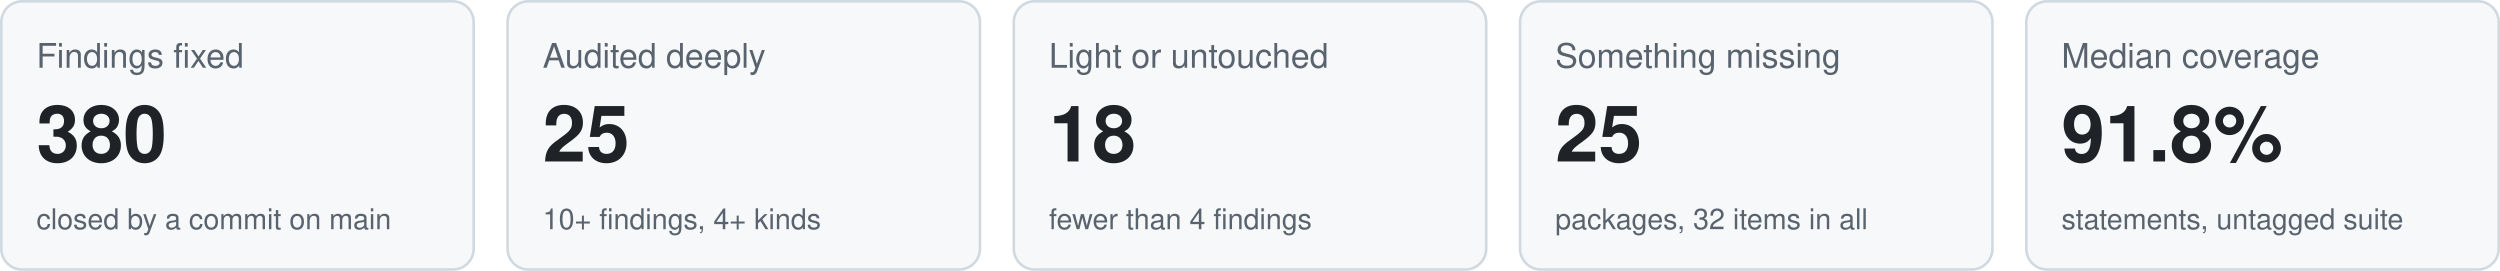
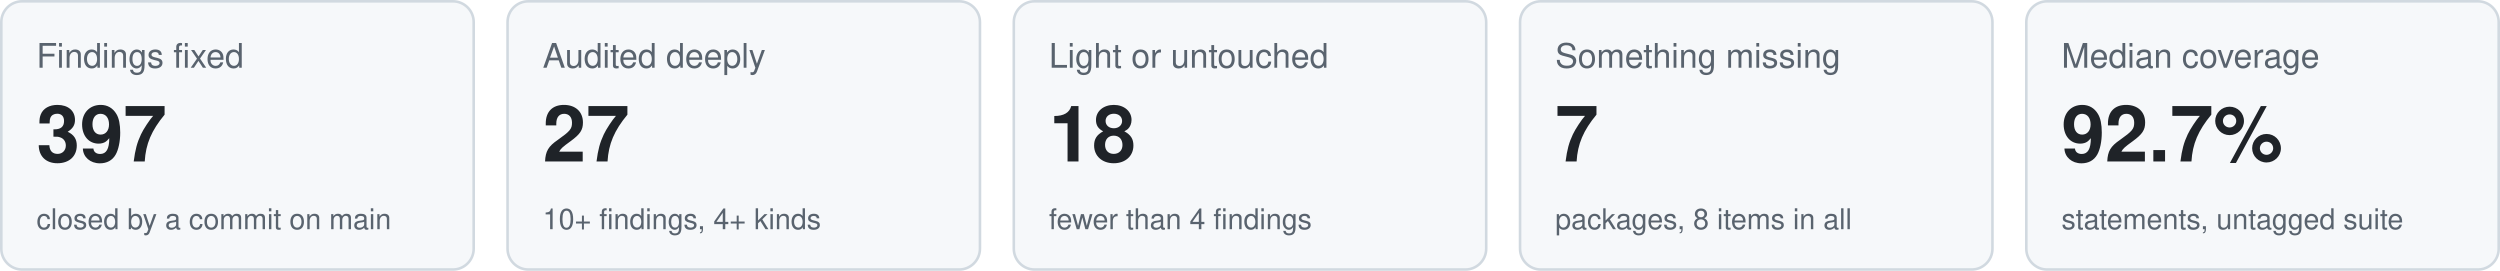
- <svg xmlns="http://www.w3.org/2000/svg" width="960" height="104" viewBox="0 0 960 104" role="img" aria-label="Audit summary: Findings fixed 380; Audited deeply 25; Light or untouched 18; Something missing 25; Median coverage 91.8%">
+ <svg xmlns="http://www.w3.org/2000/svg" width="960" height="104" viewBox="0 0 960 104" role="img" aria-label="Audit summary: Findings fixed 397; Audited deeply 27; Light or untouched 18; Something missing 7; Median coverage 92.7%">
  <rect x="0.5" y="0.5" width="181.4" height="103" rx="8" fill="#f6f8fa" stroke="#d1d9e0" />
  <text x="14" y="26" font-family="-apple-system, BlinkMacSystemFont, 'Segoe UI', Helvetica, Arial, sans-serif" font-size="13" fill="#59636e" text-anchor="start">Findings fixed</text>
-   <text x="14" y="62" font-family="-apple-system, BlinkMacSystemFont, 'Segoe UI', Helvetica, Arial, sans-serif" font-size="30" fill="#1f2328" text-anchor="start" font-weight="600">380</text>
+   <text x="14" y="62" font-family="-apple-system, BlinkMacSystemFont, 'Segoe UI', Helvetica, Arial, sans-serif" font-size="30" fill="#1f2328" text-anchor="start" font-weight="600">397</text>
  <text x="14" y="88" font-family="-apple-system, BlinkMacSystemFont, 'Segoe UI', Helvetica, Arial, sans-serif" font-size="11" fill="#59636e" text-anchor="start">closed by a commit on main</text>
  <rect x="194.9" y="0.5" width="181.4" height="103" rx="8" fill="#f6f8fa" stroke="#d1d9e0" />
  <text x="208.4" y="26" font-family="-apple-system, BlinkMacSystemFont, 'Segoe UI', Helvetica, Arial, sans-serif" font-size="13" fill="#59636e" text-anchor="start">Audited deeply</text>
-   <text x="208.4" y="62" font-family="-apple-system, BlinkMacSystemFont, 'Segoe UI', Helvetica, Arial, sans-serif" font-size="30" fill="#1f2328" text-anchor="start" font-weight="600">25</text>
+   <text x="208.4" y="62" font-family="-apple-system, BlinkMacSystemFont, 'Segoe UI', Helvetica, Arial, sans-serif" font-size="30" fill="#1f2328" text-anchor="start" font-weight="600">27</text>
  <text x="208.4" y="88" font-family="-apple-system, BlinkMacSystemFont, 'Segoe UI', Helvetica, Arial, sans-serif" font-size="11" fill="#59636e" text-anchor="start">10+ findings, 4+ kinds</text>
  <rect x="389.3" y="0.5" width="181.4" height="103" rx="8" fill="#f6f8fa" stroke="#d1d9e0" />
  <text x="402.8" y="26" font-family="-apple-system, BlinkMacSystemFont, 'Segoe UI', Helvetica, Arial, sans-serif" font-size="13" fill="#59636e" text-anchor="start">Light or untouched</text>
  <text x="402.8" y="62" font-family="-apple-system, BlinkMacSystemFont, 'Segoe UI', Helvetica, Arial, sans-serif" font-size="30" fill="#1f2328" text-anchor="start" font-weight="600">18</text>
  <text x="402.8" y="88" font-family="-apple-system, BlinkMacSystemFont, 'Segoe UI', Helvetica, Arial, sans-serif" font-size="11" fill="#59636e" text-anchor="start">fewer than 4 findings</text>
  <rect x="583.7" y="0.5" width="181.4" height="103" rx="8" fill="#f6f8fa" stroke="#d1d9e0" />
  <text x="597.2" y="26" font-family="-apple-system, BlinkMacSystemFont, 'Segoe UI', Helvetica, Arial, sans-serif" font-size="13" fill="#59636e" text-anchor="start">Something missing</text>
-   <text x="597.2" y="62" font-family="-apple-system, BlinkMacSystemFont, 'Segoe UI', Helvetica, Arial, sans-serif" font-size="30" fill="#1f2328" text-anchor="start" font-weight="600">25</text>
-   <text x="597.2" y="88" font-family="-apple-system, BlinkMacSystemFont, 'Segoe UI', Helvetica, Arial, sans-serif" font-size="11" fill="#59636e" text-anchor="start">packages, 32 items in all</text>
+   <text x="597.2" y="62" font-family="-apple-system, BlinkMacSystemFont, 'Segoe UI', Helvetica, Arial, sans-serif" font-size="30" fill="#1f2328" text-anchor="start" font-weight="600">7</text>
+   <text x="597.2" y="88" font-family="-apple-system, BlinkMacSystemFont, 'Segoe UI', Helvetica, Arial, sans-serif" font-size="11" fill="#59636e" text-anchor="start">packages, 8 items in all</text>
  <rect x="778.1" y="0.5" width="181.4" height="103" rx="8" fill="#f6f8fa" stroke="#d1d9e0" />
  <text x="791.6" y="26" font-family="-apple-system, BlinkMacSystemFont, 'Segoe UI', Helvetica, Arial, sans-serif" font-size="13" fill="#59636e" text-anchor="start">Median coverage</text>
-   <text x="791.6" y="62" font-family="-apple-system, BlinkMacSystemFont, 'Segoe UI', Helvetica, Arial, sans-serif" font-size="30" fill="#1f2328" text-anchor="start" font-weight="600">91.8%</text>
+   <text x="791.6" y="62" font-family="-apple-system, BlinkMacSystemFont, 'Segoe UI', Helvetica, Arial, sans-serif" font-size="30" fill="#1f2328" text-anchor="start" font-weight="600">92.7%</text>
  <text x="791.6" y="88" font-family="-apple-system, BlinkMacSystemFont, 'Segoe UI', Helvetica, Arial, sans-serif" font-size="11" fill="#59636e" text-anchor="start">statements, untagged suite</text>
</svg>
